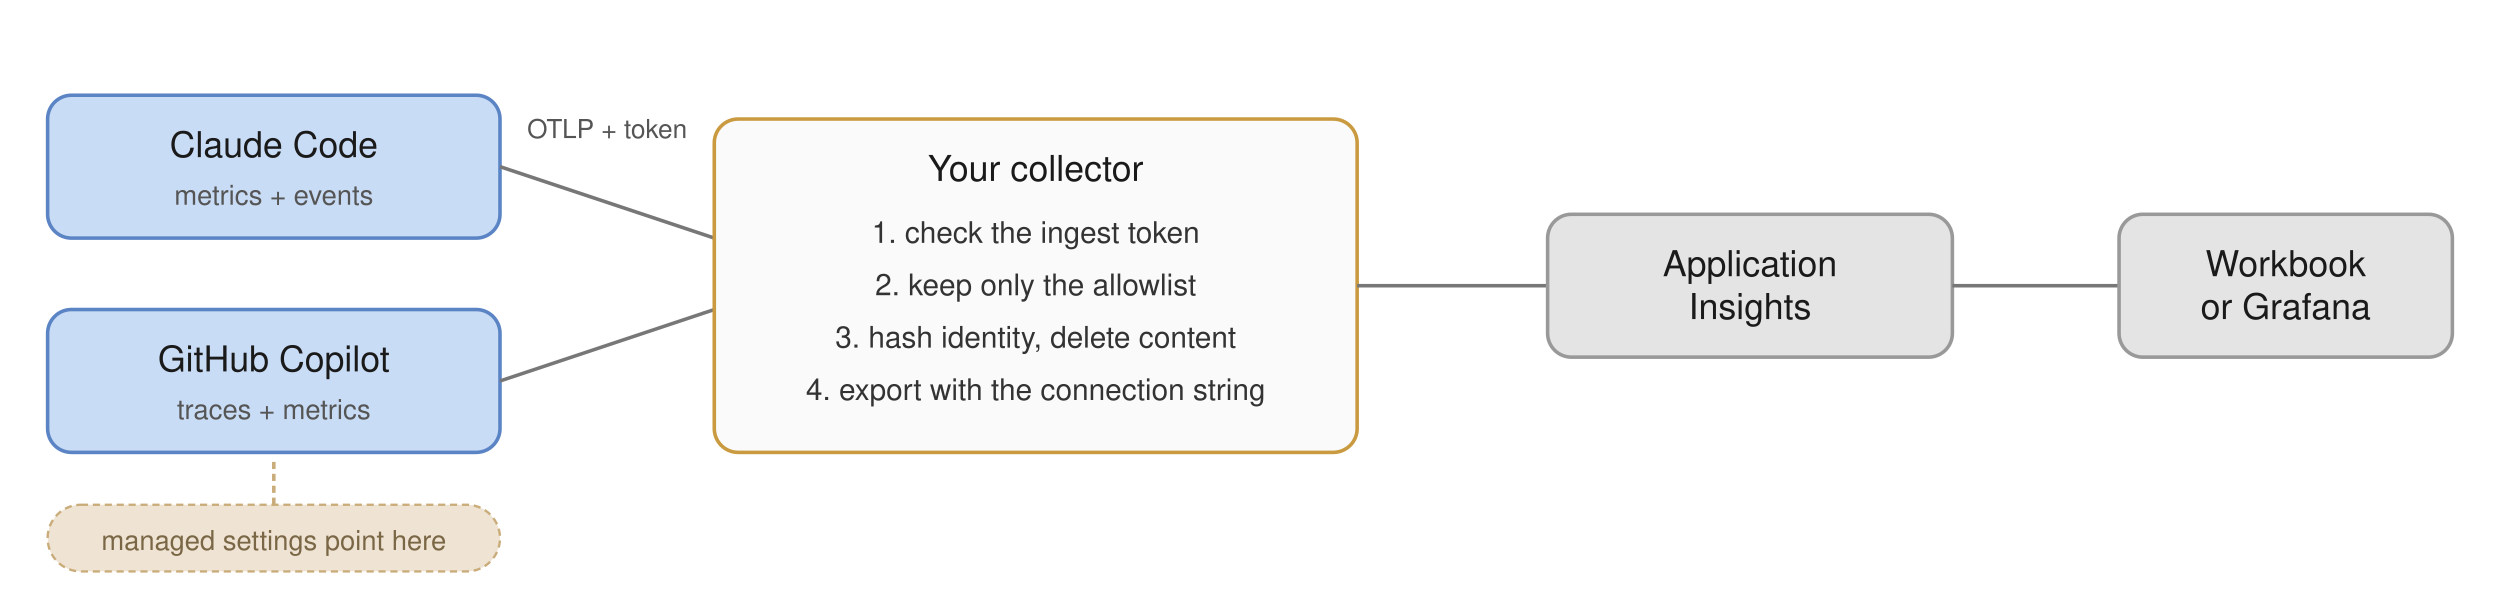
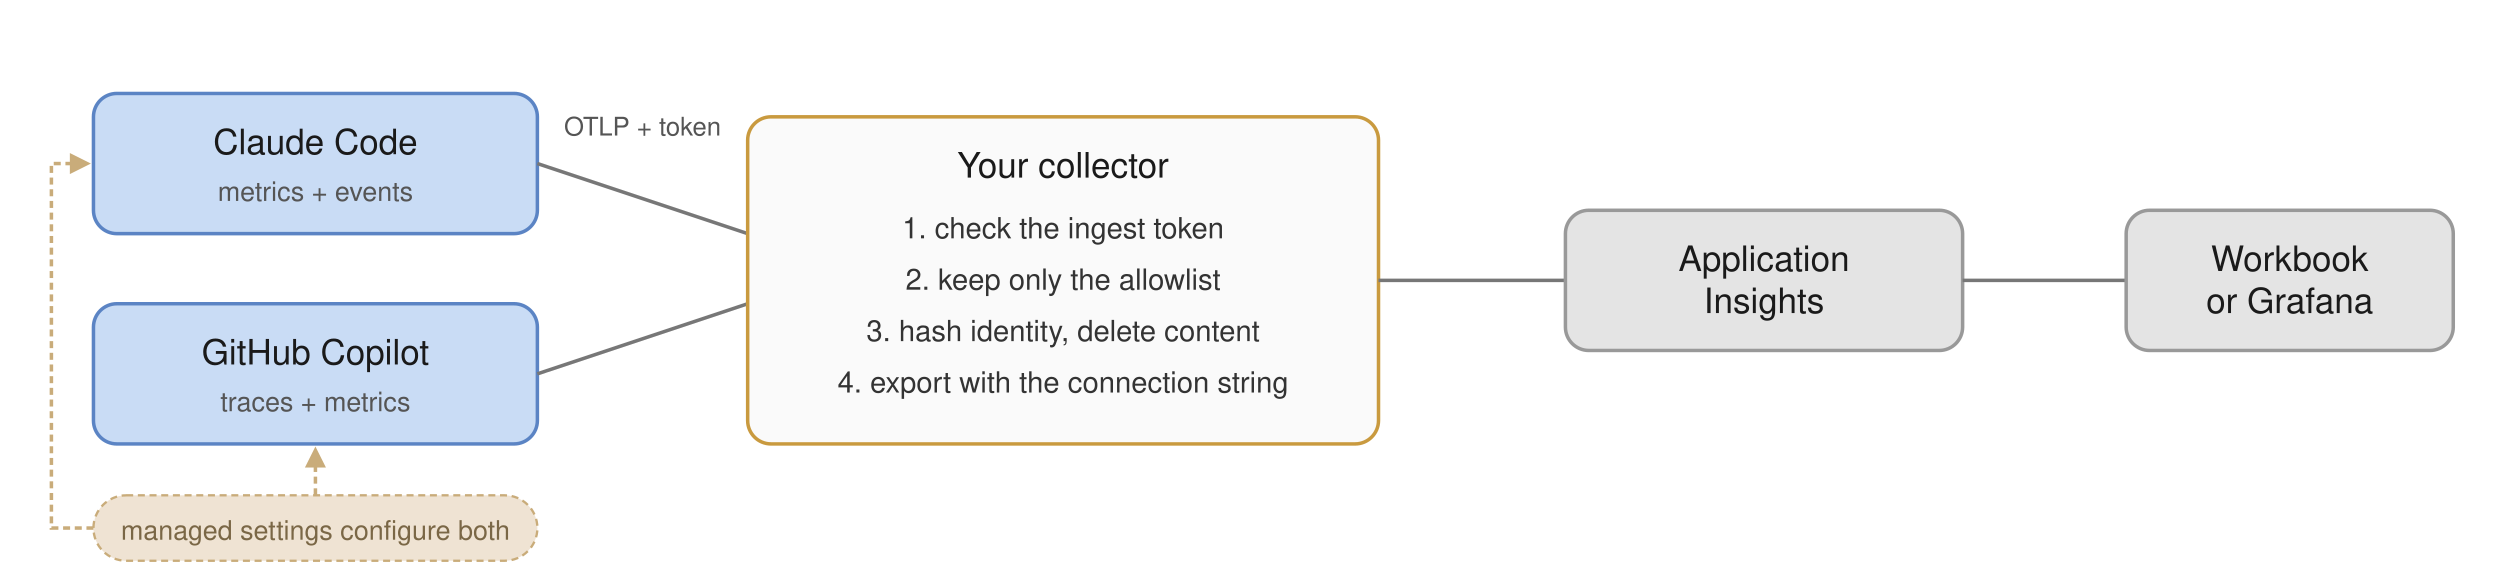
- <svg xmlns="http://www.w3.org/2000/svg" viewBox="0 0 1050 250" font-family="Helvetica, Arial, sans-serif">
+ <svg xmlns="http://www.w3.org/2000/svg" viewBox="-20 0 1070 250" font-family="Helvetica, Arial, sans-serif">
+   <defs>
+     <marker id="ms-arrow" viewBox="0 0 10 10" refX="9" refY="5" markerWidth="6" markerHeight="6" orient="auto-start-reverse">
+       <path d="M0 0 L10 5 L0 10 z" fill="#c9ac7a" />
+     </marker>
+   </defs>
  <rect x="20" y="40" width="190" height="60" rx="10" fill="#c9dcf5" stroke="#5b84c4" stroke-width="1.5" />
  <text x="115" y="66" text-anchor="middle" font-size="15" fill="#1a1a1a">Claude Code</text>
  <text x="115" y="86" text-anchor="middle" font-size="11.5" fill="#555">metrics + events</text>
  <rect x="20" y="130" width="190" height="60" rx="10" fill="#c9dcf5" stroke="#5b84c4" stroke-width="1.5" />
  <text x="115" y="156" text-anchor="middle" font-size="15" fill="#1a1a1a">GitHub Copilot</text>
  <text x="115" y="176" text-anchor="middle" font-size="11.5" fill="#555">traces + metrics</text>
  <path d="M210 70 L300 100" stroke="#777" stroke-width="1.5" fill="none" />
  <path d="M210 160 L300 130" stroke="#777" stroke-width="1.5" fill="none" />
  <text x="255" y="58" text-anchor="middle" font-size="11" fill="#555">OTLP + token</text>
  <rect x="300" y="50" width="270" height="140" rx="10" fill="#fafafa" stroke="#c99a3f" stroke-width="1.5" />
  <text x="435" y="76" text-anchor="middle" font-size="15" fill="#1a1a1a">Your collector</text>
  <text x="435" y="102" text-anchor="middle" font-size="12.5" fill="#333">1. check the ingest token</text>
  <text x="435" y="124" text-anchor="middle" font-size="12.5" fill="#333">2. keep only the allowlist</text>
  <text x="435" y="146" text-anchor="middle" font-size="12.5" fill="#333">3. hash identity, delete content</text>
  <text x="435" y="168" text-anchor="middle" font-size="12.5" fill="#333">4. export with the connection string</text>
  <path d="M570 120 L650 120" stroke="#777" stroke-width="1.5" fill="none" />
  <rect x="650" y="90" width="170" height="60" rx="10" fill="#e4e4e4" stroke="#999" stroke-width="1.5" />
  <text x="735" y="116" text-anchor="middle" font-size="15" fill="#1a1a1a">Application</text>
  <text x="735" y="134" text-anchor="middle" font-size="15" fill="#1a1a1a">Insights</text>
  <path d="M820 120 L890 120" stroke="#777" stroke-width="1.5" fill="none" />
  <rect x="890" y="90" width="140" height="60" rx="10" fill="#e4e4e4" stroke="#999" stroke-width="1.5" />
  <text x="960" y="116" text-anchor="middle" font-size="15" fill="#1a1a1a">Workbook</text>
  <text x="960" y="134" text-anchor="middle" font-size="15" fill="#1a1a1a">or Grafana</text>
  <rect x="20" y="212" width="190" height="28" rx="14" fill="#efe3d3" stroke="#c9ac7a" stroke-dasharray="3 2" />
-   <text x="115" y="231" text-anchor="middle" font-size="11.5" fill="#7a6746">managed settings point here</text>
-   <path d="M115 212 L115 192" stroke="#c9ac7a" stroke-width="1.5" stroke-dasharray="3 2" fill="none" />
+   <text x="115" y="231" text-anchor="middle" font-size="11.5" fill="#7a6746">managed settings configure both</text>
+   <path d="M115 212 L115 192" stroke="#c9ac7a" stroke-width="1.5" stroke-dasharray="3 2" fill="none" marker-end="url(#ms-arrow)" />
+   <path d="M20 226 L2 226 L2 70 L18 70" stroke="#c9ac7a" stroke-width="1.5" stroke-dasharray="3 2" fill="none" marker-end="url(#ms-arrow)" />
</svg>
